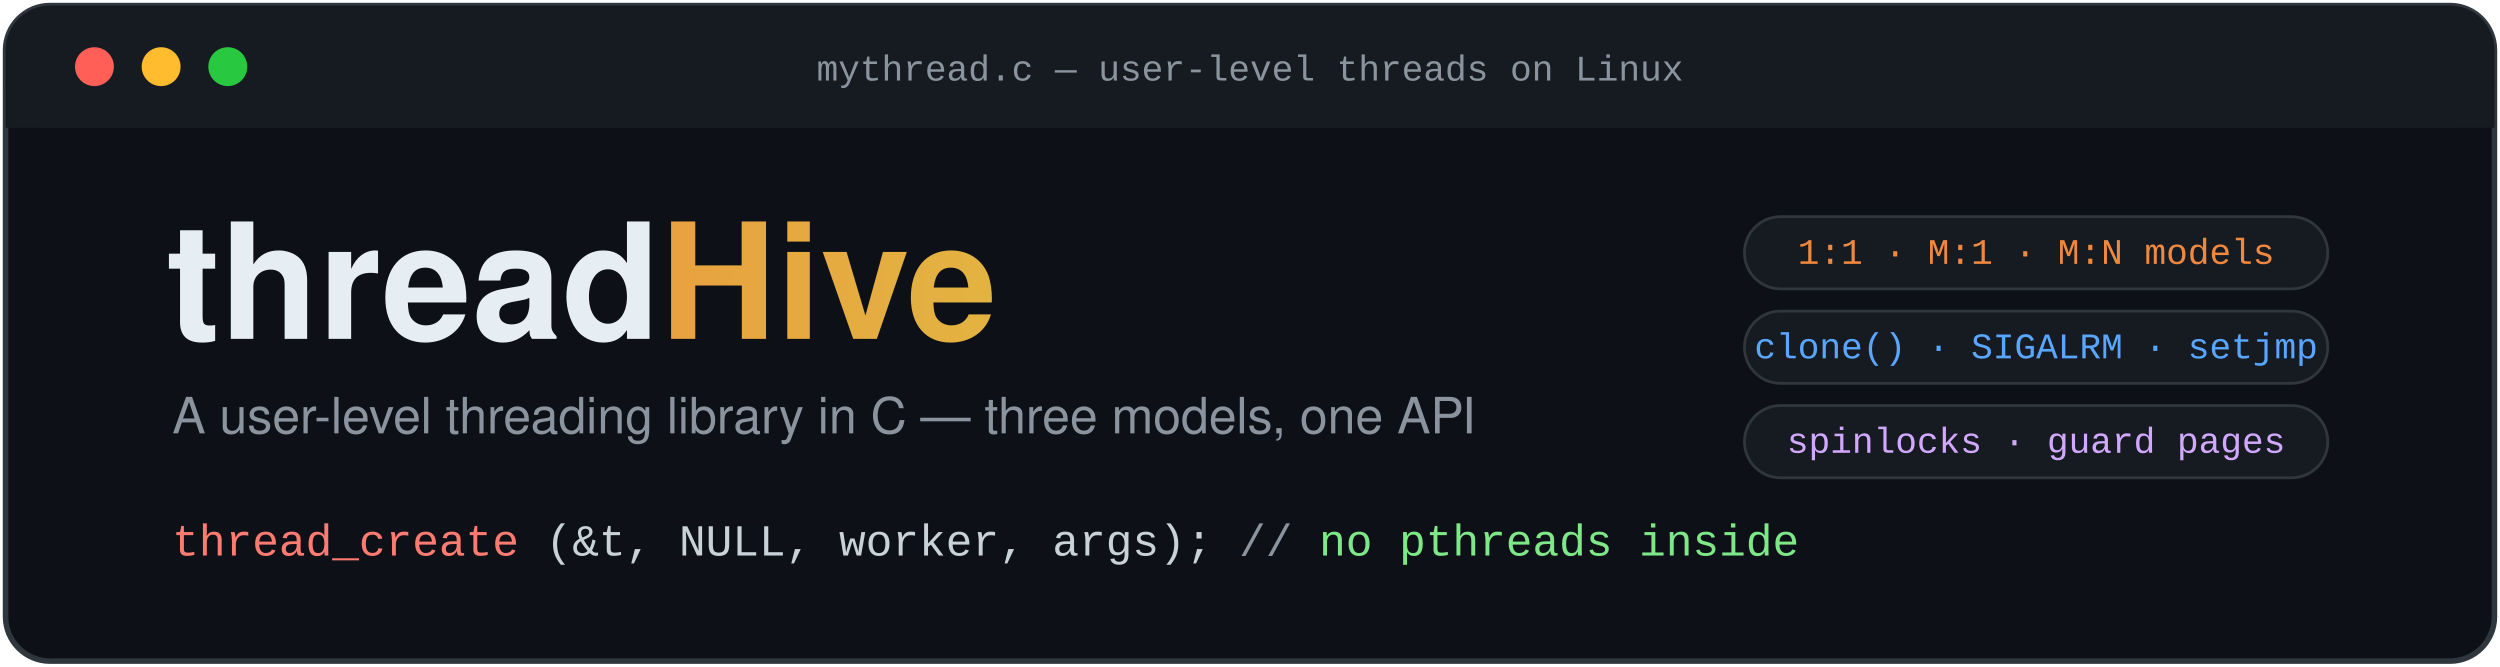
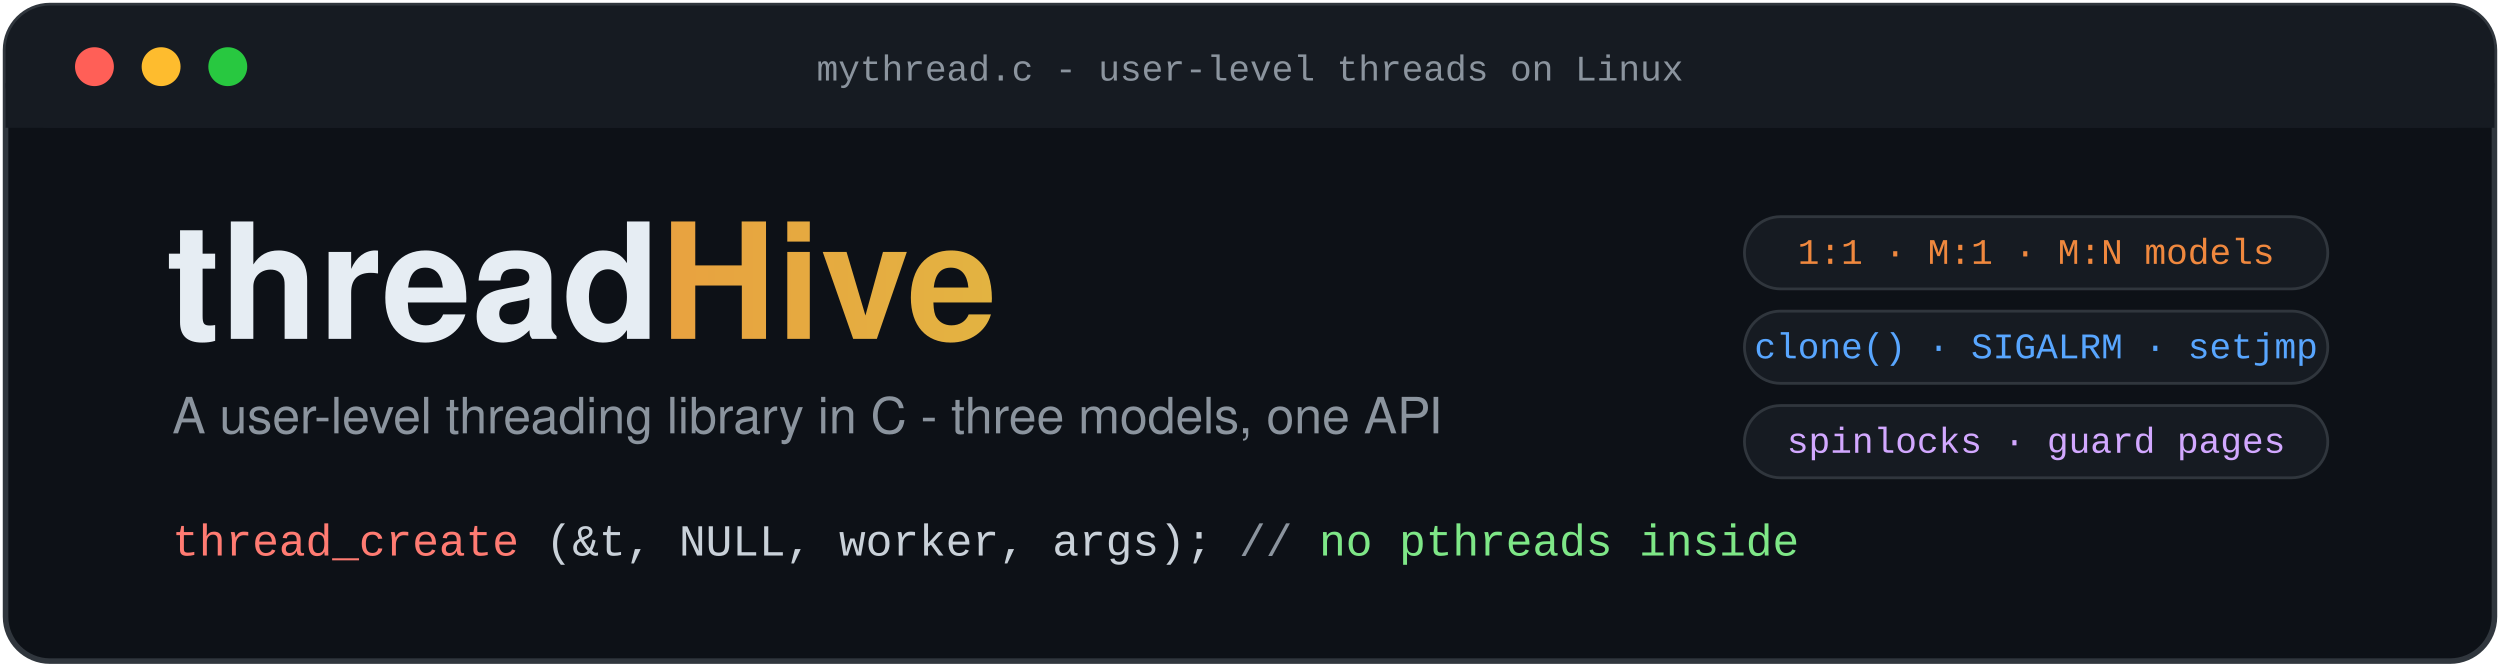
- <svg xmlns="http://www.w3.org/2000/svg" width="900" height="240" viewBox="0 0 900 240" role="img" aria-label="threadHive — a user-level threading library in C">
+ <svg xmlns="http://www.w3.org/2000/svg" width="900" height="240" viewBox="0 0 900 240" role="img" aria-label="threadHive - a user-level threading library in C">
  <defs>
    <linearGradient id="accent" x1="0" y1="0" x2="1" y2="0">
      <stop offset="0" stop-color="#f0883e" />
      <stop offset="1" stop-color="#e3b341" />
    </linearGradient>
  </defs>
  <rect x="2" y="2" width="896" height="236" rx="16" fill="#0d1117" stroke="#30363d" stroke-width="2" />
  <rect x="2" y="2" width="896" height="44" rx="16" fill="#161b22" />
  <rect x="2" y="30" width="896" height="16" fill="#161b22" />
  <circle cx="34" cy="24" r="7" fill="#ff5f57" />
  <circle cx="58" cy="24" r="7" fill="#febc2e" />
  <circle cx="82" cy="24" r="7" fill="#28c840" />
-   <text x="450" y="29" text-anchor="middle" font-family="SFMono-Regular, Consolas, 'Liberation Mono', Menlo, monospace" font-size="13" fill="#8b949e">mythread.c — user-level threads on Linux</text>
+   <text x="450" y="29" text-anchor="middle" font-family="SFMono-Regular, Consolas, 'Liberation Mono', Menlo, monospace" font-size="13" fill="#8b949e">mythread.c - user-level threads on Linux</text>
  <text x="60" y="122" font-family="-apple-system, 'Segoe UI', Helvetica, Arial, sans-serif" font-size="58" font-weight="800" fill="#e6edf3">thread<tspan fill="url(#accent)">Hive</tspan>
  </text>
-   <text x="62" y="156" font-family="-apple-system, 'Segoe UI', Helvetica, Arial, sans-serif" font-size="18" fill="#8b949e">A user-level threading library in C — three models, one API</text>
+   <text x="62" y="156" font-family="-apple-system, 'Segoe UI', Helvetica, Arial, sans-serif" font-size="18" fill="#8b949e">A user-level threading library in C - three models, one API</text>
  <text x="62" y="200" font-family="SFMono-Regular, Consolas, 'Liberation Mono', Menlo, monospace" font-size="16">
    <tspan fill="#ff7b72">thread_create</tspan>
    <tspan fill="#c9d1d9">(&amp;t, NULL, worker, args);</tspan>
    <tspan fill="#8b949e">   //</tspan>
    <tspan fill="#7ee787"> no pthreads inside</tspan>
  </text>
  <g font-family="SFMono-Regular, Consolas, 'Liberation Mono', Menlo, monospace" font-size="13" text-anchor="middle">
    <rect x="628" y="78" width="210" height="26" rx="13" fill="#161b22" stroke="#30363d" />
    <text x="733" y="95" fill="#f0883e">1:1 · M:1 · M:N models</text>
    <rect x="628" y="112" width="210" height="26" rx="13" fill="#161b22" stroke="#30363d" />
    <text x="733" y="129" fill="#58a6ff">clone() · SIGALRM · setjmp</text>
    <rect x="628" y="146" width="210" height="26" rx="13" fill="#161b22" stroke="#30363d" />
    <text x="733" y="163" fill="#d2a8ff">spinlocks · guard pages</text>
  </g>
</svg>
